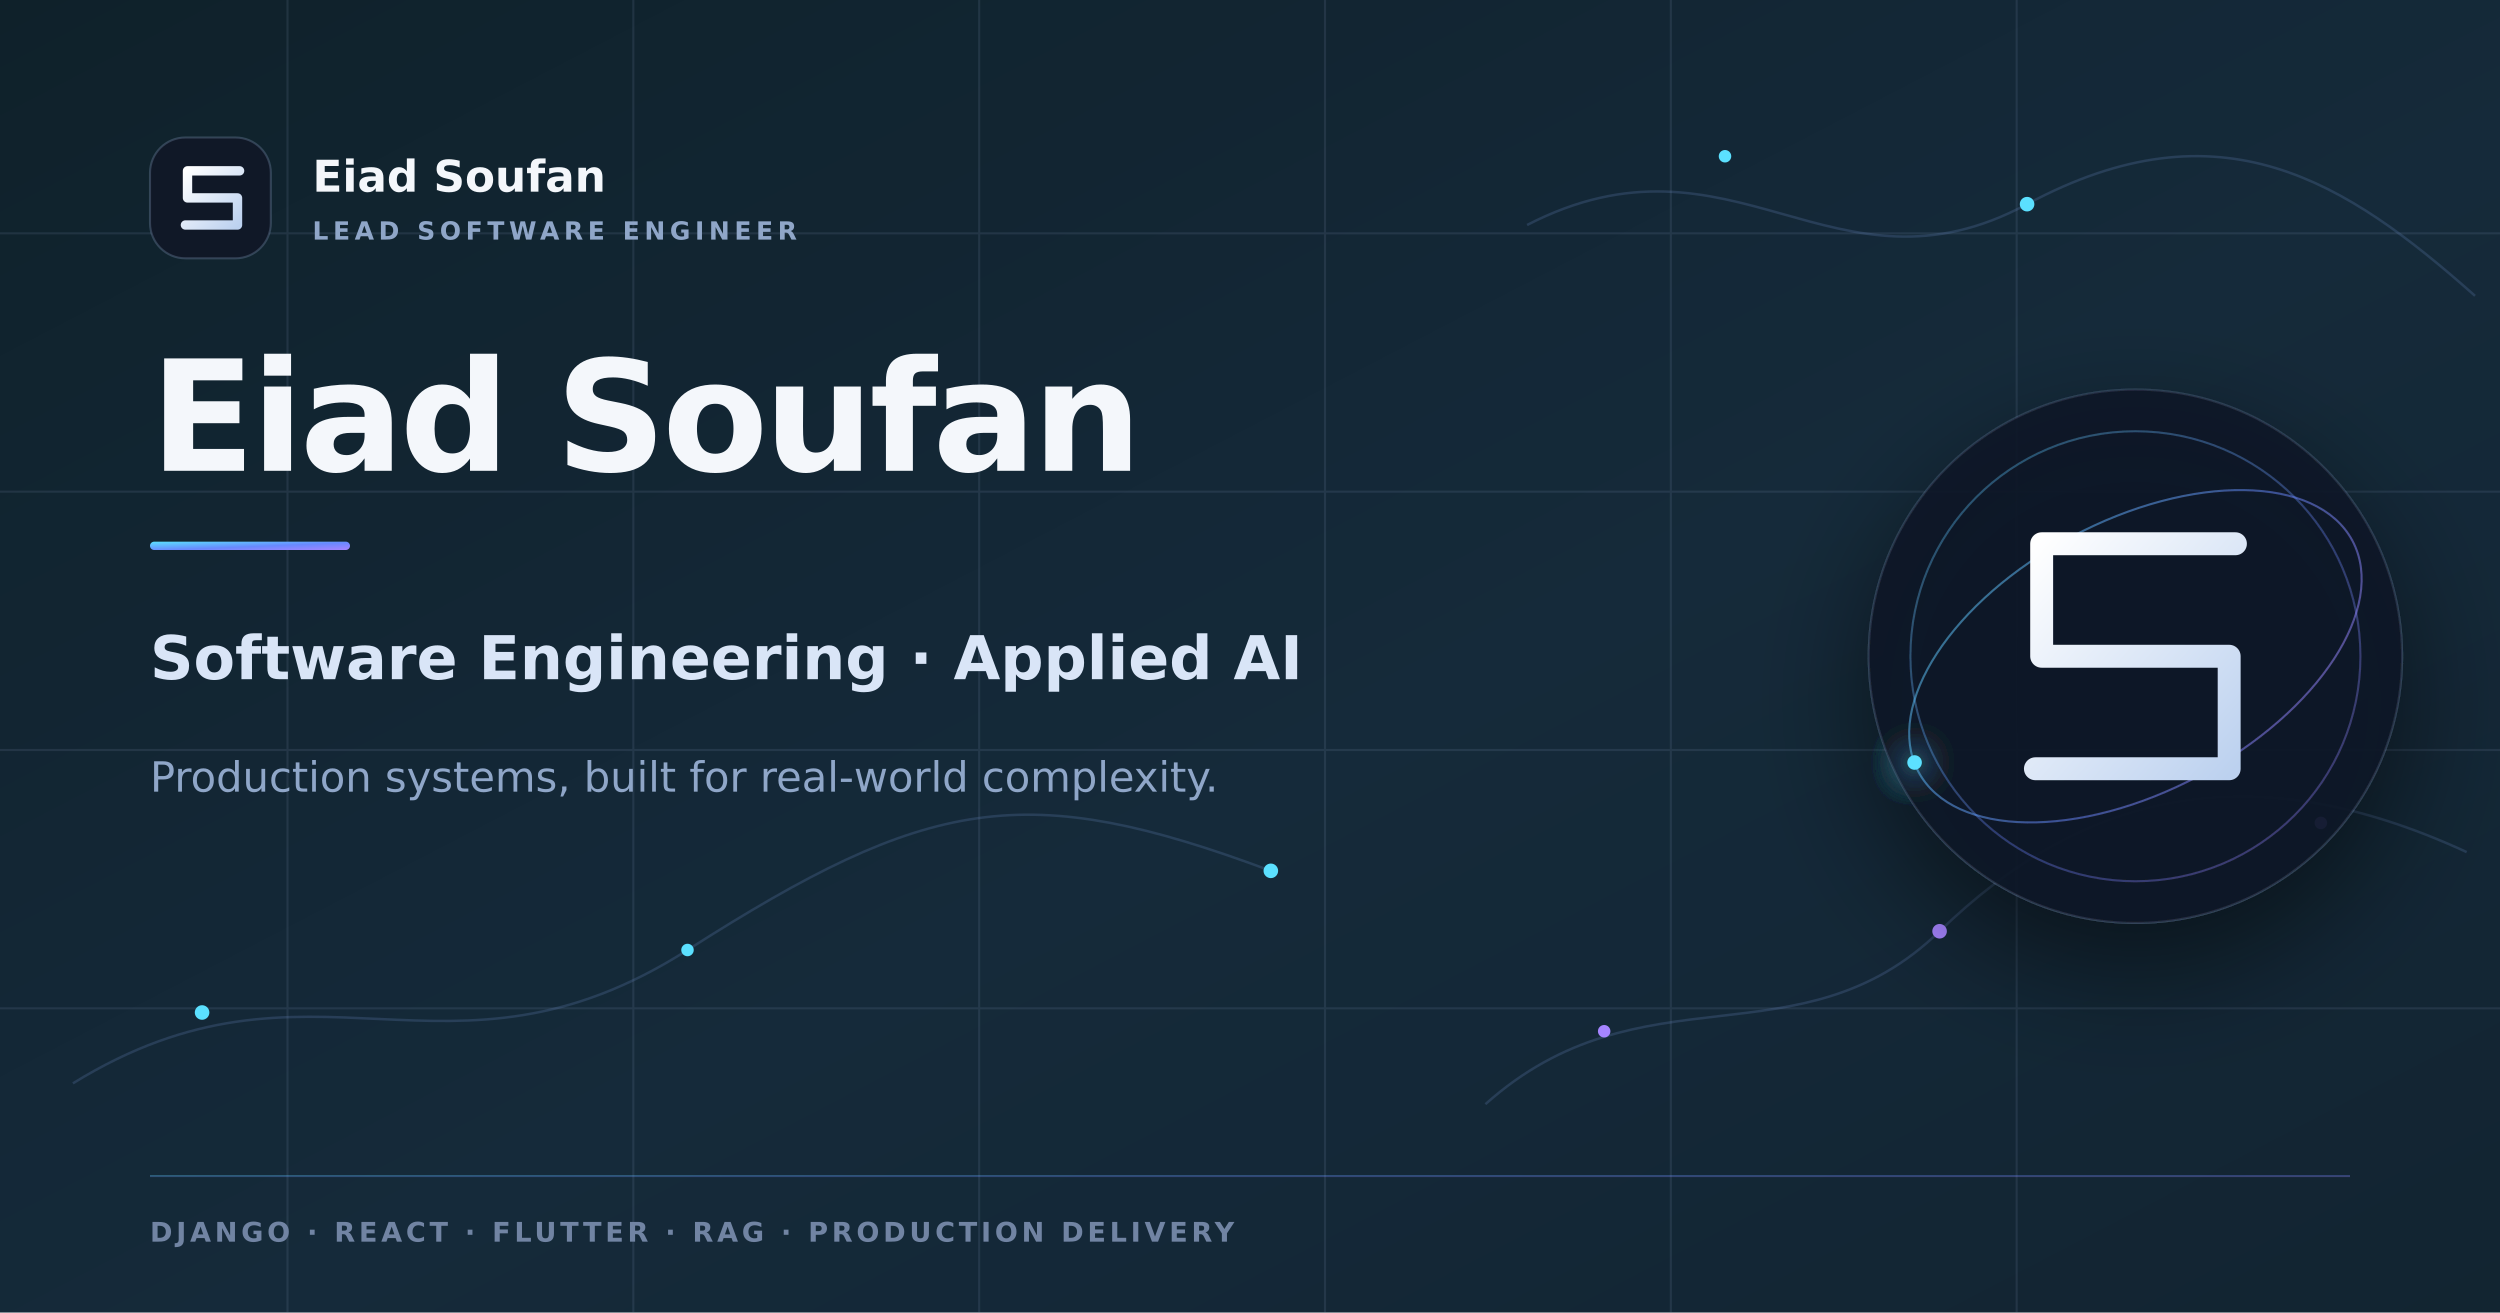
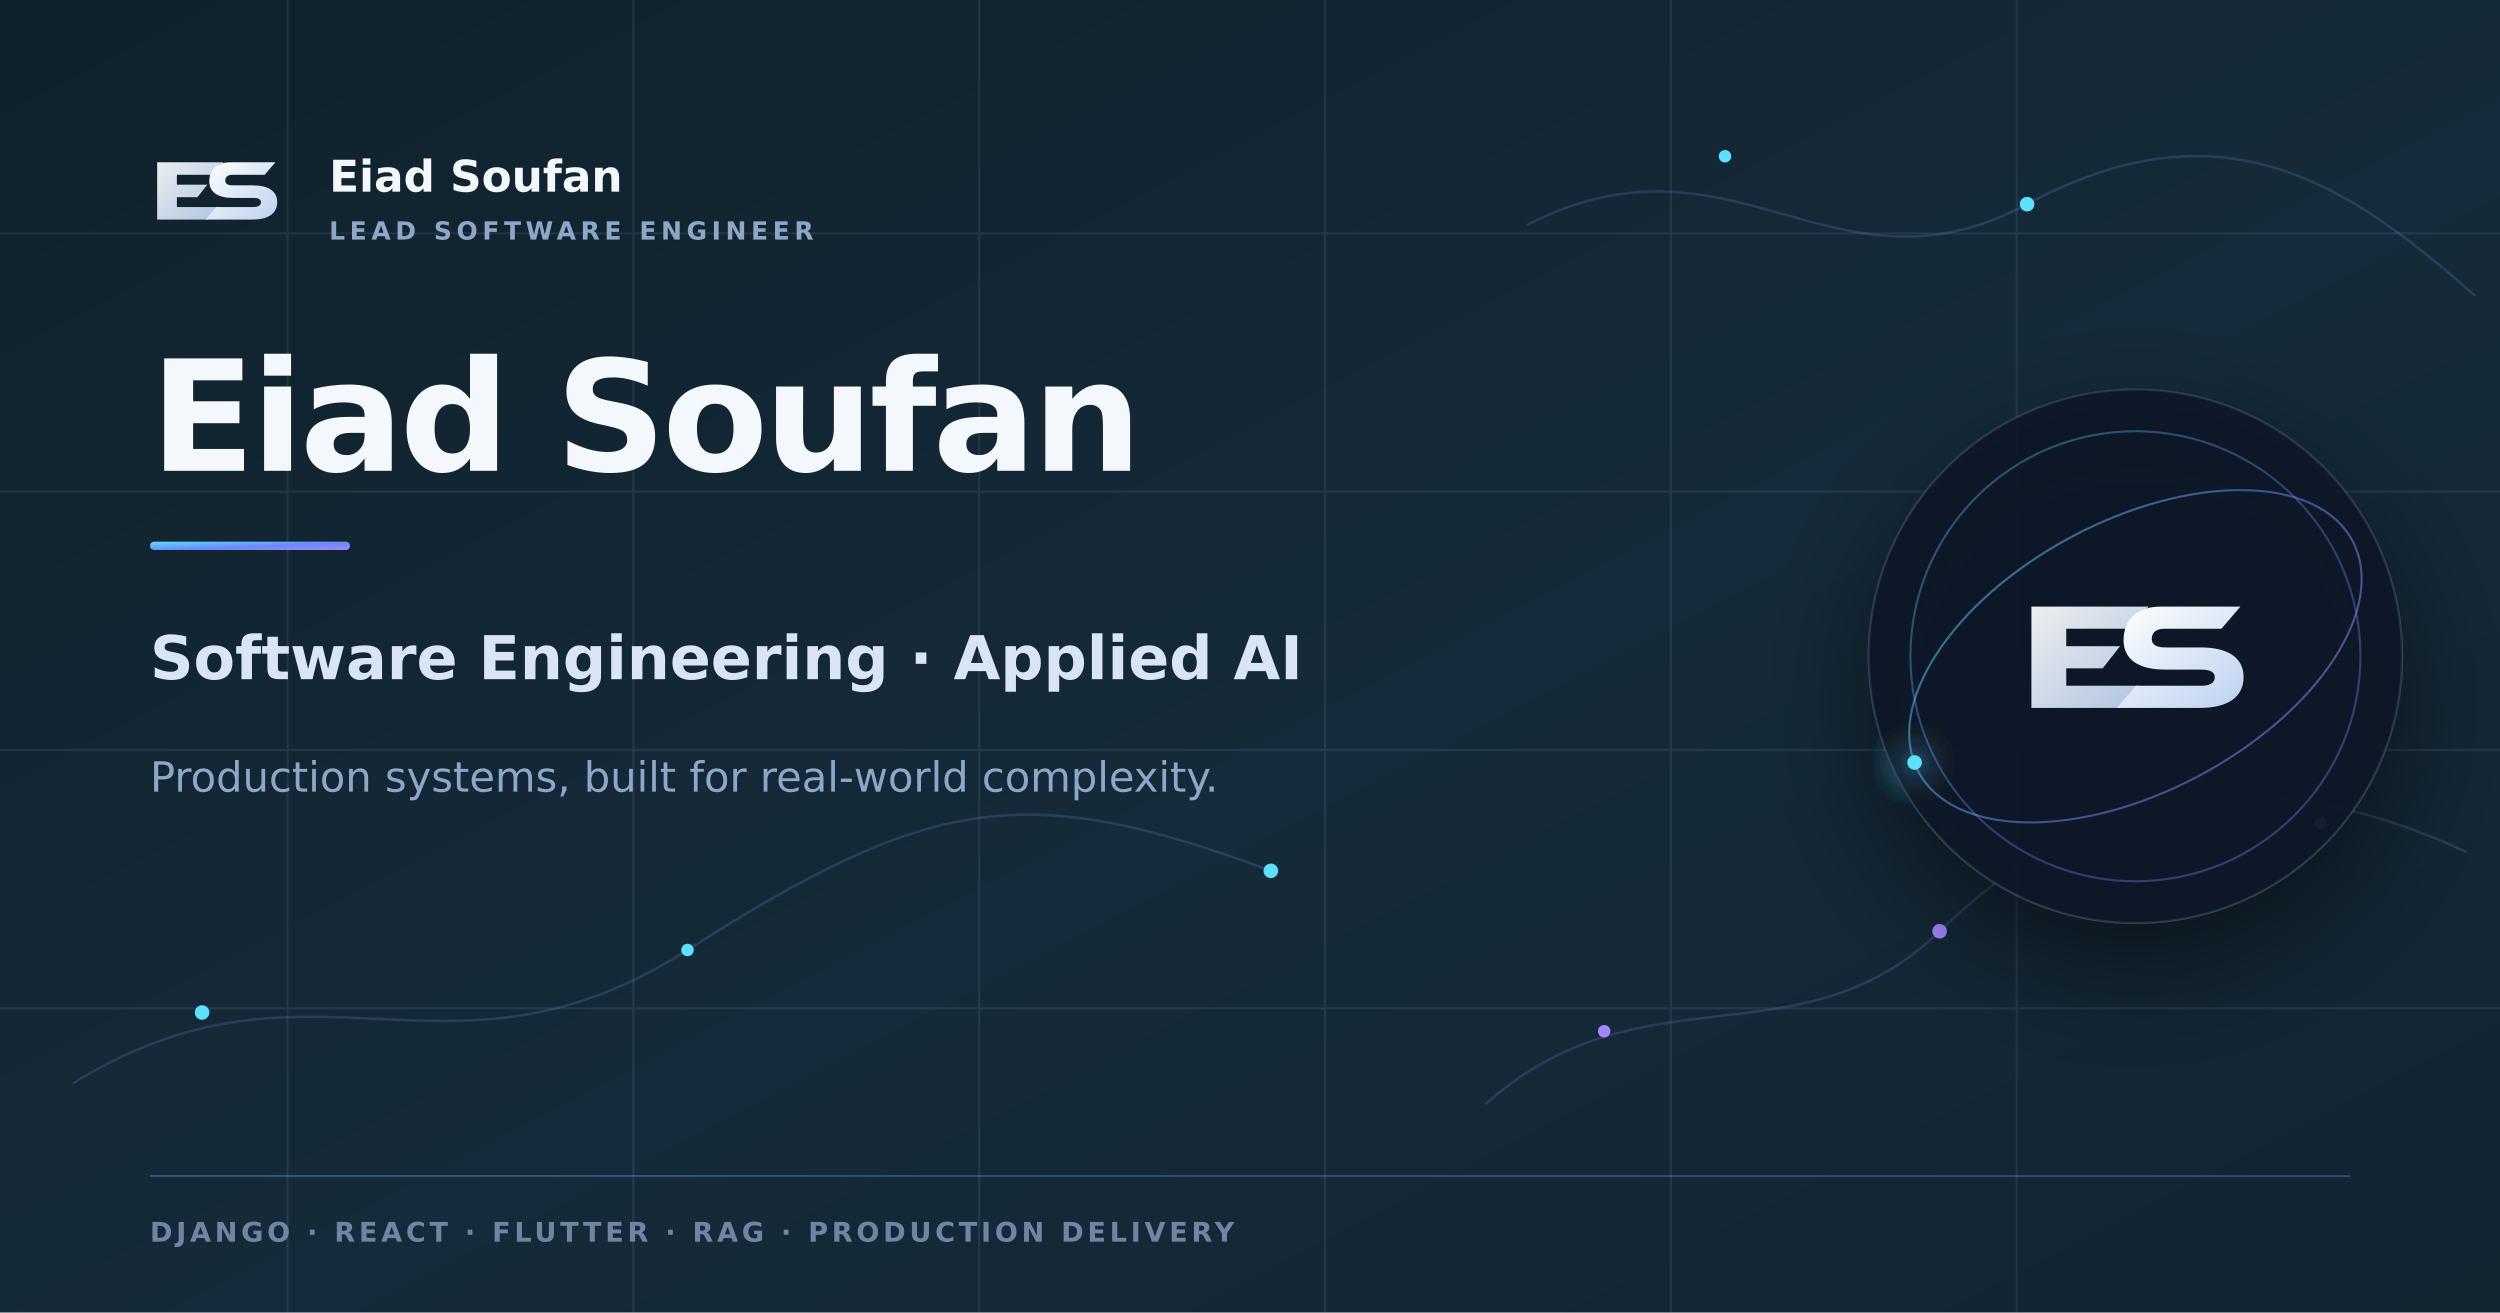
<svg xmlns="http://www.w3.org/2000/svg" width="1200" height="630" viewBox="0 0 1200 630">
  <defs>
    <linearGradient id="bg" x1="0" y1="0" x2="1" y2="1">
      <stop offset="0" stop-color="#05080e" />
      <stop offset="0.55" stop-color="#0b1220" />
      <stop offset="1" stop-color="#080c16" />
    </linearGradient>
    <radialGradient id="cyan" cx="0" cy="0" r="1" gradientTransform="translate(180 70) rotate(35) scale(520 340)">
      <stop stop-color="#5be0ff" stop-opacity=".19" />
      <stop offset="1" stop-color="#5be0ff" stop-opacity="0" />
    </radialGradient>
    <radialGradient id="violet" cx="0" cy="0" r="1" gradientTransform="translate(1040 575) rotate(-140) scale(480 310)">
      <stop stop-color="#a584ff" stop-opacity=".18" />
      <stop offset="1" stop-color="#a584ff" stop-opacity="0" />
    </radialGradient>
    <linearGradient id="stroke" x1="0" y1="0" x2="1" y2="1">
      <stop stop-color="#5be0ff" />
      <stop offset=".55" stop-color="#6989ff" />
      <stop offset="1" stop-color="#a584ff" />
    </linearGradient>
    <linearGradient id="mark" x1="0" y1="0" x2="1" y2="1">
      <stop stop-color="#fff" />
      <stop offset="1" stop-color="#bcd1ef" />
    </linearGradient>
    <filter id="shadow" x="-30%" y="-30%" width="160%" height="160%">
      <feDropShadow dx="0" dy="22" stdDeviation="28" flood-color="#000" flood-opacity=".55" />
    </filter>
    <filter id="glow" x="-100%" y="-100%" width="300%" height="300%">
      <feGaussianBlur stdDeviation="7" />
    </filter>
  </defs>
  <rect width="1200" height="630" fill="url(#bg)" />
  <rect width="1200" height="630" fill="url(#cyan)" />
  <rect width="1200" height="630" fill="url(#violet)" />
  <g opacity=".13" stroke="#8fa6c8" stroke-width="1">
    <path d="M0 112H1200M0 236H1200M0 360H1200M0 484H1200" />
    <path d="M138 0V630M304 0V630M470 0V630M636 0V630M802 0V630M968 0V630" />
  </g>
  <g fill="none" stroke="#6e8ecb" stroke-opacity=".22" stroke-width="1.2">
    <path d="M35 520C150 449 214 530 330 456S492 374 610 418" />
    <path d="M733 108C832 57 880 148 973 98s153-11 215 44" />
    <path d="M713 530c75-67 151-18 218-83s147-87 253-38" />
  </g>
  <g fill="#5be0ff">
    <circle cx="97" cy="486" r="3.5" />
    <circle cx="330" cy="456" r="3" />
    <circle cx="610" cy="418" r="3.5" />
    <circle cx="828" cy="75" r="3" />
    <circle cx="973" cy="98" r="3.5" />
  </g>
  <g fill="#a584ff">
    <circle cx="770" cy="495" r="3" />
    <circle cx="931" cy="447" r="3.5" />
    <circle cx="1114" cy="395" r="3" />
  </g>
  <g transform="translate(72 66)">
-     <rect width="58" height="58" rx="17" fill="#101827" stroke="#8ea6c8" stroke-opacity=".28" />
-     <path d="M43 16H18v13h24v13H17" fill="none" stroke="url(#mark)" stroke-width="4.5" stroke-linecap="round" stroke-linejoin="round" />
-     <text x="78" y="26" fill="#f4f7fb" font-family="DejaVu Sans" font-size="21" font-weight="700">Eiad Soufan</text>
-     <text x="78" y="49" fill="#8fa6c8" font-family="DejaVu Sans" font-size="12" font-weight="700" letter-spacing="2.2">LEAD SOFTWARE ENGINEER</text>
+     <g transform="translate(0 5) scale(.86)" fill="url(#mark)">
+       <path d="M4 8h37l-6 7H15v5.5h17l-5.5 7H15V33h23l-6 7H4Z" opacity=".92" />
+       <path d="M45 8h25l-6 7H46c-2.5 0-4 1.1-4 3.2 0 1.8 1.4 2.7 4.2 2.7h11.2c8.8 0 13.6 3.3 13.6 9.4C71 36.7 65.8 40 57.2 40H31l6-7h20.7c2.8 0 4.2-1 4.2-2.7 0-1.6-1.4-2.4-4.4-2.4H46.2c-8.4 0-13.1-3.2-13.1-9.3C33.1 12 37.4 8 45 8Z" />
+     </g>
+     <text x="86" y="26" fill="#f4f7fb" font-family="DejaVu Sans" font-size="21" font-weight="700">Eiad Soufan</text>
+     <text x="86" y="49" fill="#8fa6c8" font-family="DejaVu Sans" font-size="12" font-weight="700" letter-spacing="2.2">LEAD SOFTWARE ENGINEER</text>
  </g>
  <g transform="translate(72 226)">
    <text x="0" y="0" fill="#f4f7fb" font-family="DejaVu Sans" font-size="74" font-weight="700" letter-spacing="-2">Eiad Soufan</text>
    <rect x="0" y="34" width="96" height="4" rx="2" fill="url(#stroke)" />
    <text x="0" y="100" fill="#d9e5f7" font-family="DejaVu Sans" font-size="29" font-weight="600">Software Engineering · Applied AI</text>
    <text x="0" y="154" fill="#8fa6c8" font-family="DejaVu Sans" font-size="20">Production systems, built for real-world complexity.</text>
  </g>
  <g transform="translate(890 170)" filter="url(#shadow)">
    <circle cx="135" cy="145" r="128" fill="#101827" fill-opacity=".9" stroke="#8ea6c8" stroke-opacity=".18" />
    <circle cx="135" cy="145" r="108" fill="none" stroke="url(#stroke)" stroke-opacity=".34" />
    <ellipse cx="135" cy="145" rx="118" ry="65" fill="none" stroke="url(#stroke)" stroke-opacity=".5" transform="rotate(-28 135 145)" />
    <circle cx="29" cy="196" r="7" fill="#5be0ff" opacity=".45" filter="url(#glow)" />
    <circle cx="29" cy="196" r="3.5" fill="#5be0ff" />
-     <path d="M183 91H90v54h90v54H87" fill="none" stroke="url(#mark)" stroke-width="11" stroke-linecap="round" stroke-linejoin="round" />
+     <g transform="translate(79 109) scale(1.52)" fill="url(#mark)">
+       <path d="M4 8h37l-6 7H15v5.5h17l-5.5 7H15V33h23l-6 7H4Z" opacity=".92" />
+       <path d="M45 8h25l-6 7H46c-2.5 0-4 1.1-4 3.2 0 1.8 1.4 2.7 4.2 2.7h11.2c8.8 0 13.6 3.3 13.6 9.4C71 36.7 65.8 40 57.2 40H31l6-7h20.7c2.8 0 4.2-1 4.2-2.7 0-1.6-1.4-2.4-4.4-2.4H46.2c-8.4 0-13.1-3.2-13.1-9.3C33.1 12 37.4 8 45 8Z" />
+     </g>
  </g>
  <rect x="72" y="564" width="1056" height="1" fill="url(#stroke)" opacity=".32" />
  <text x="72" y="596" fill="#7184a3" font-family="DejaVu Sans" font-size="13" font-weight="700" letter-spacing="1.8">DJANGO · REACT · FLUTTER · RAG · PRODUCTION DELIVERY</text>
</svg>
